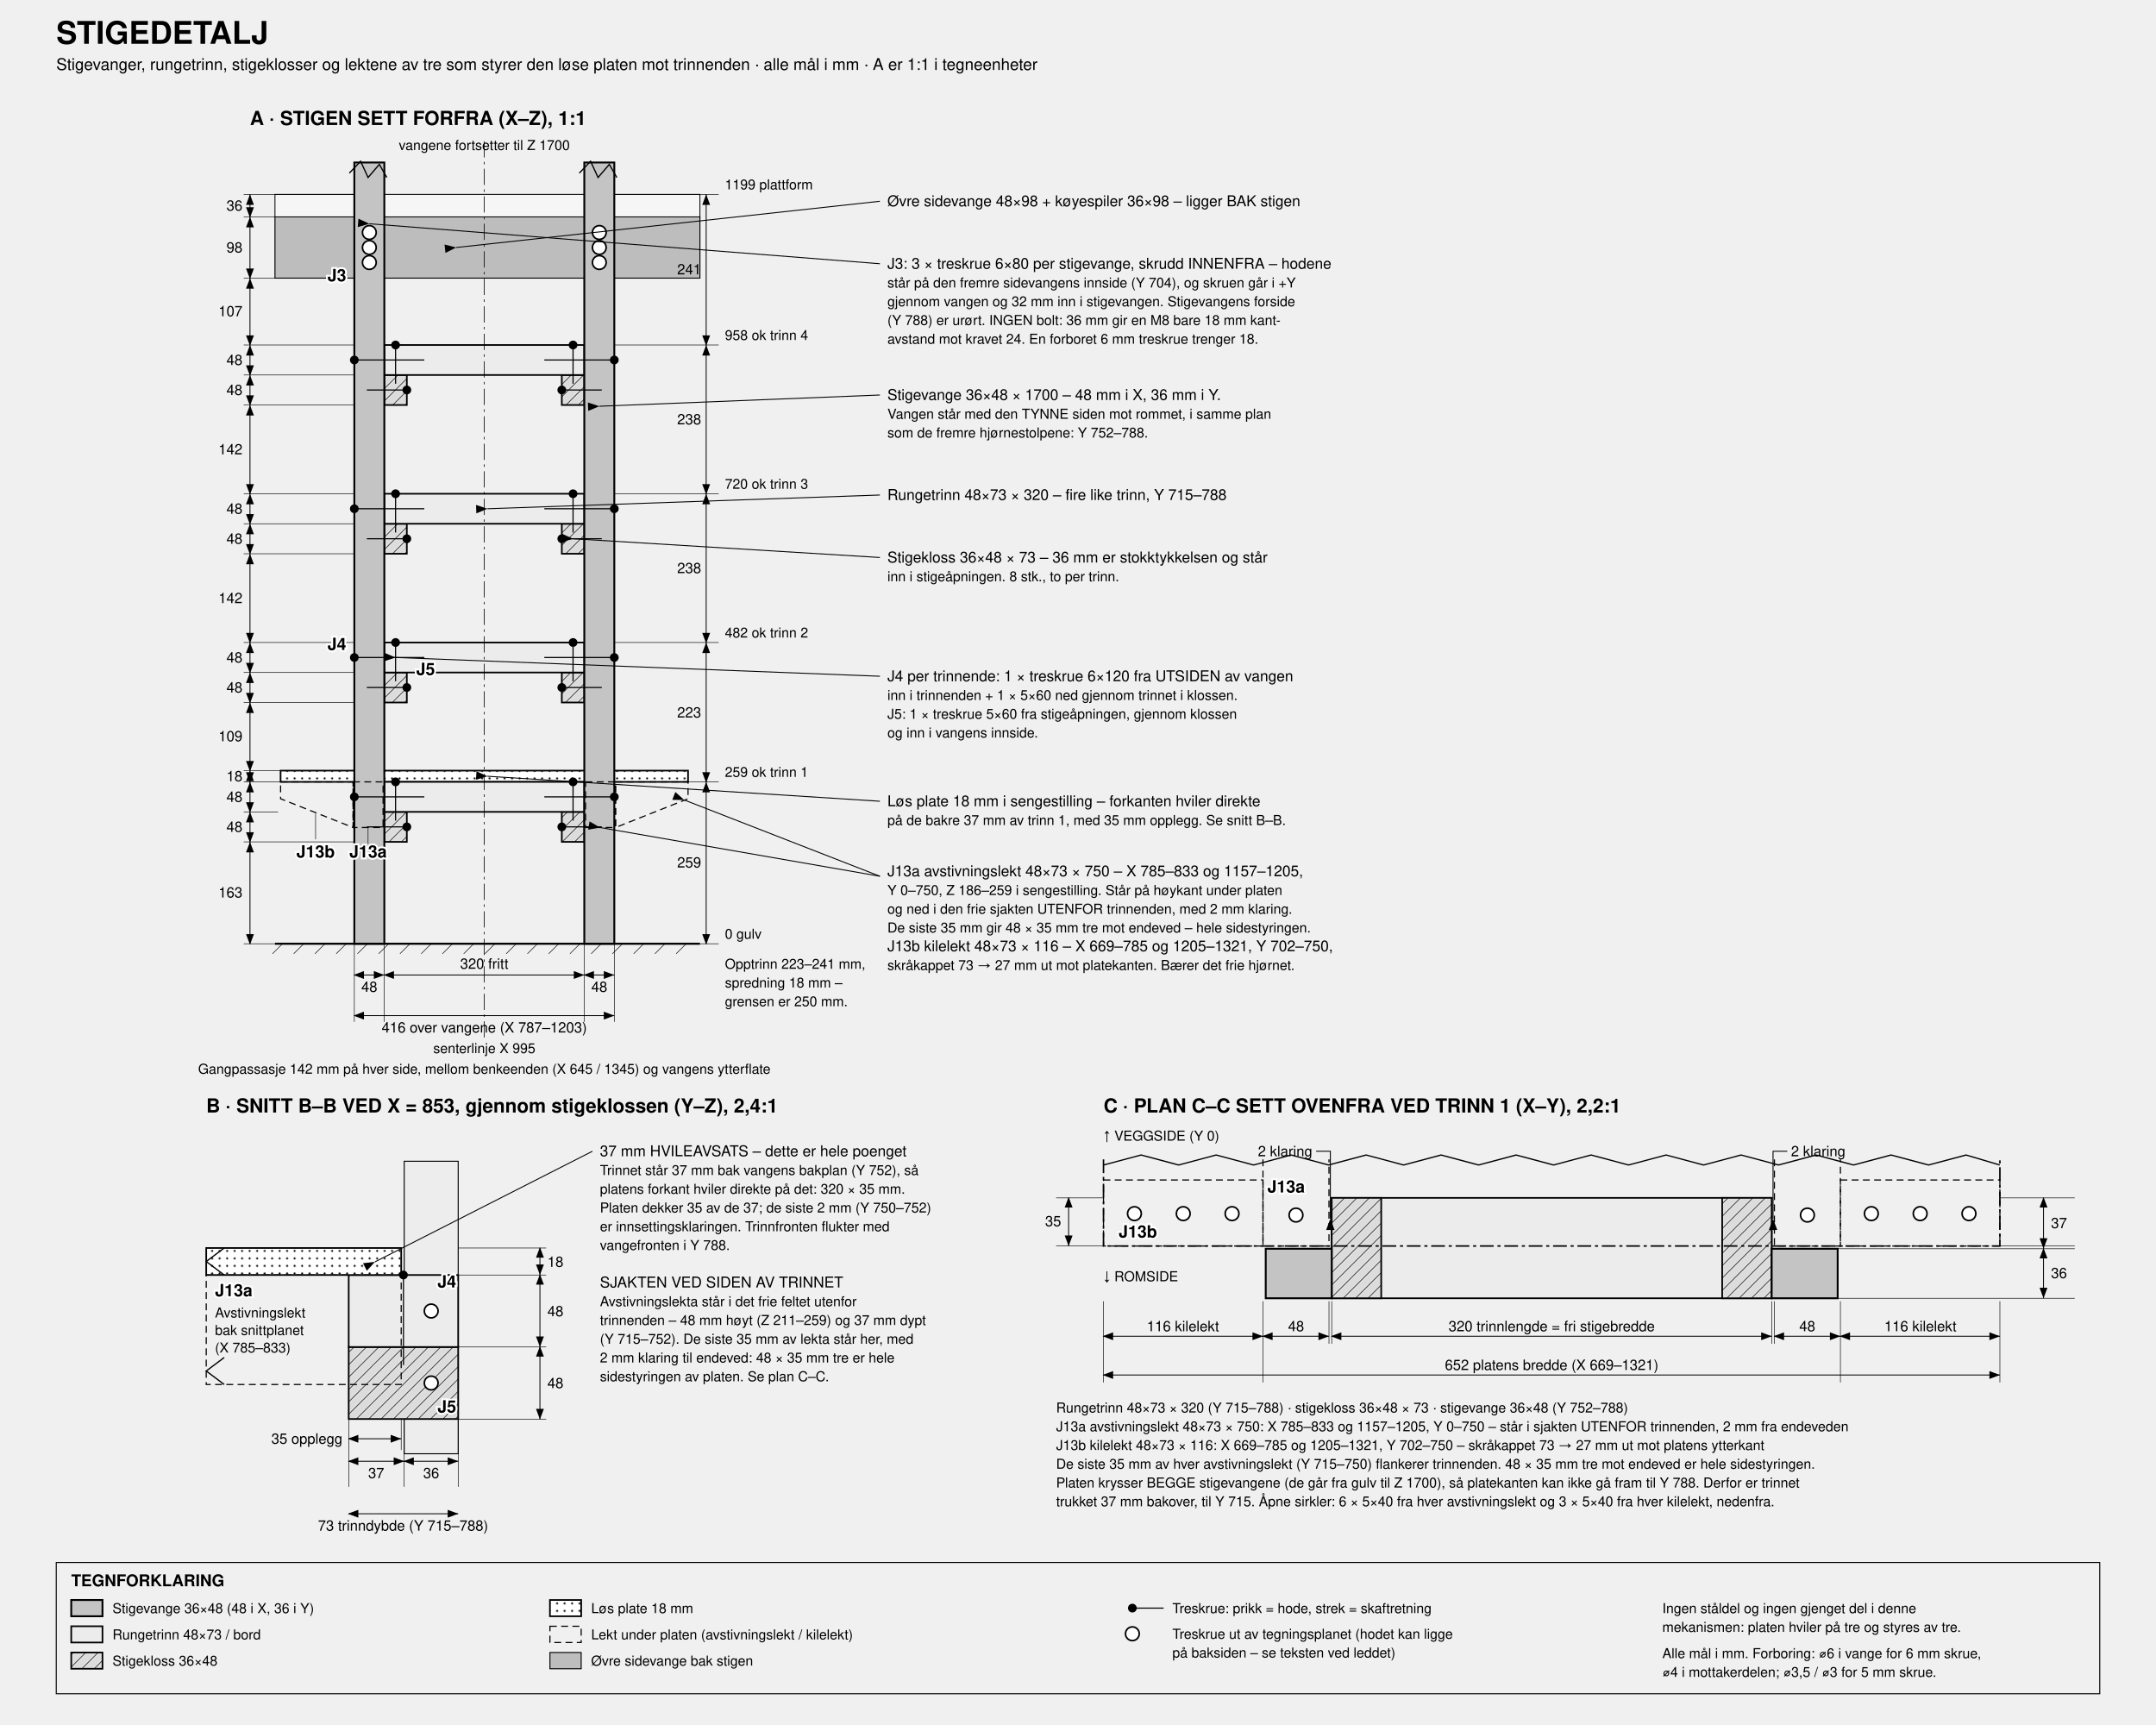
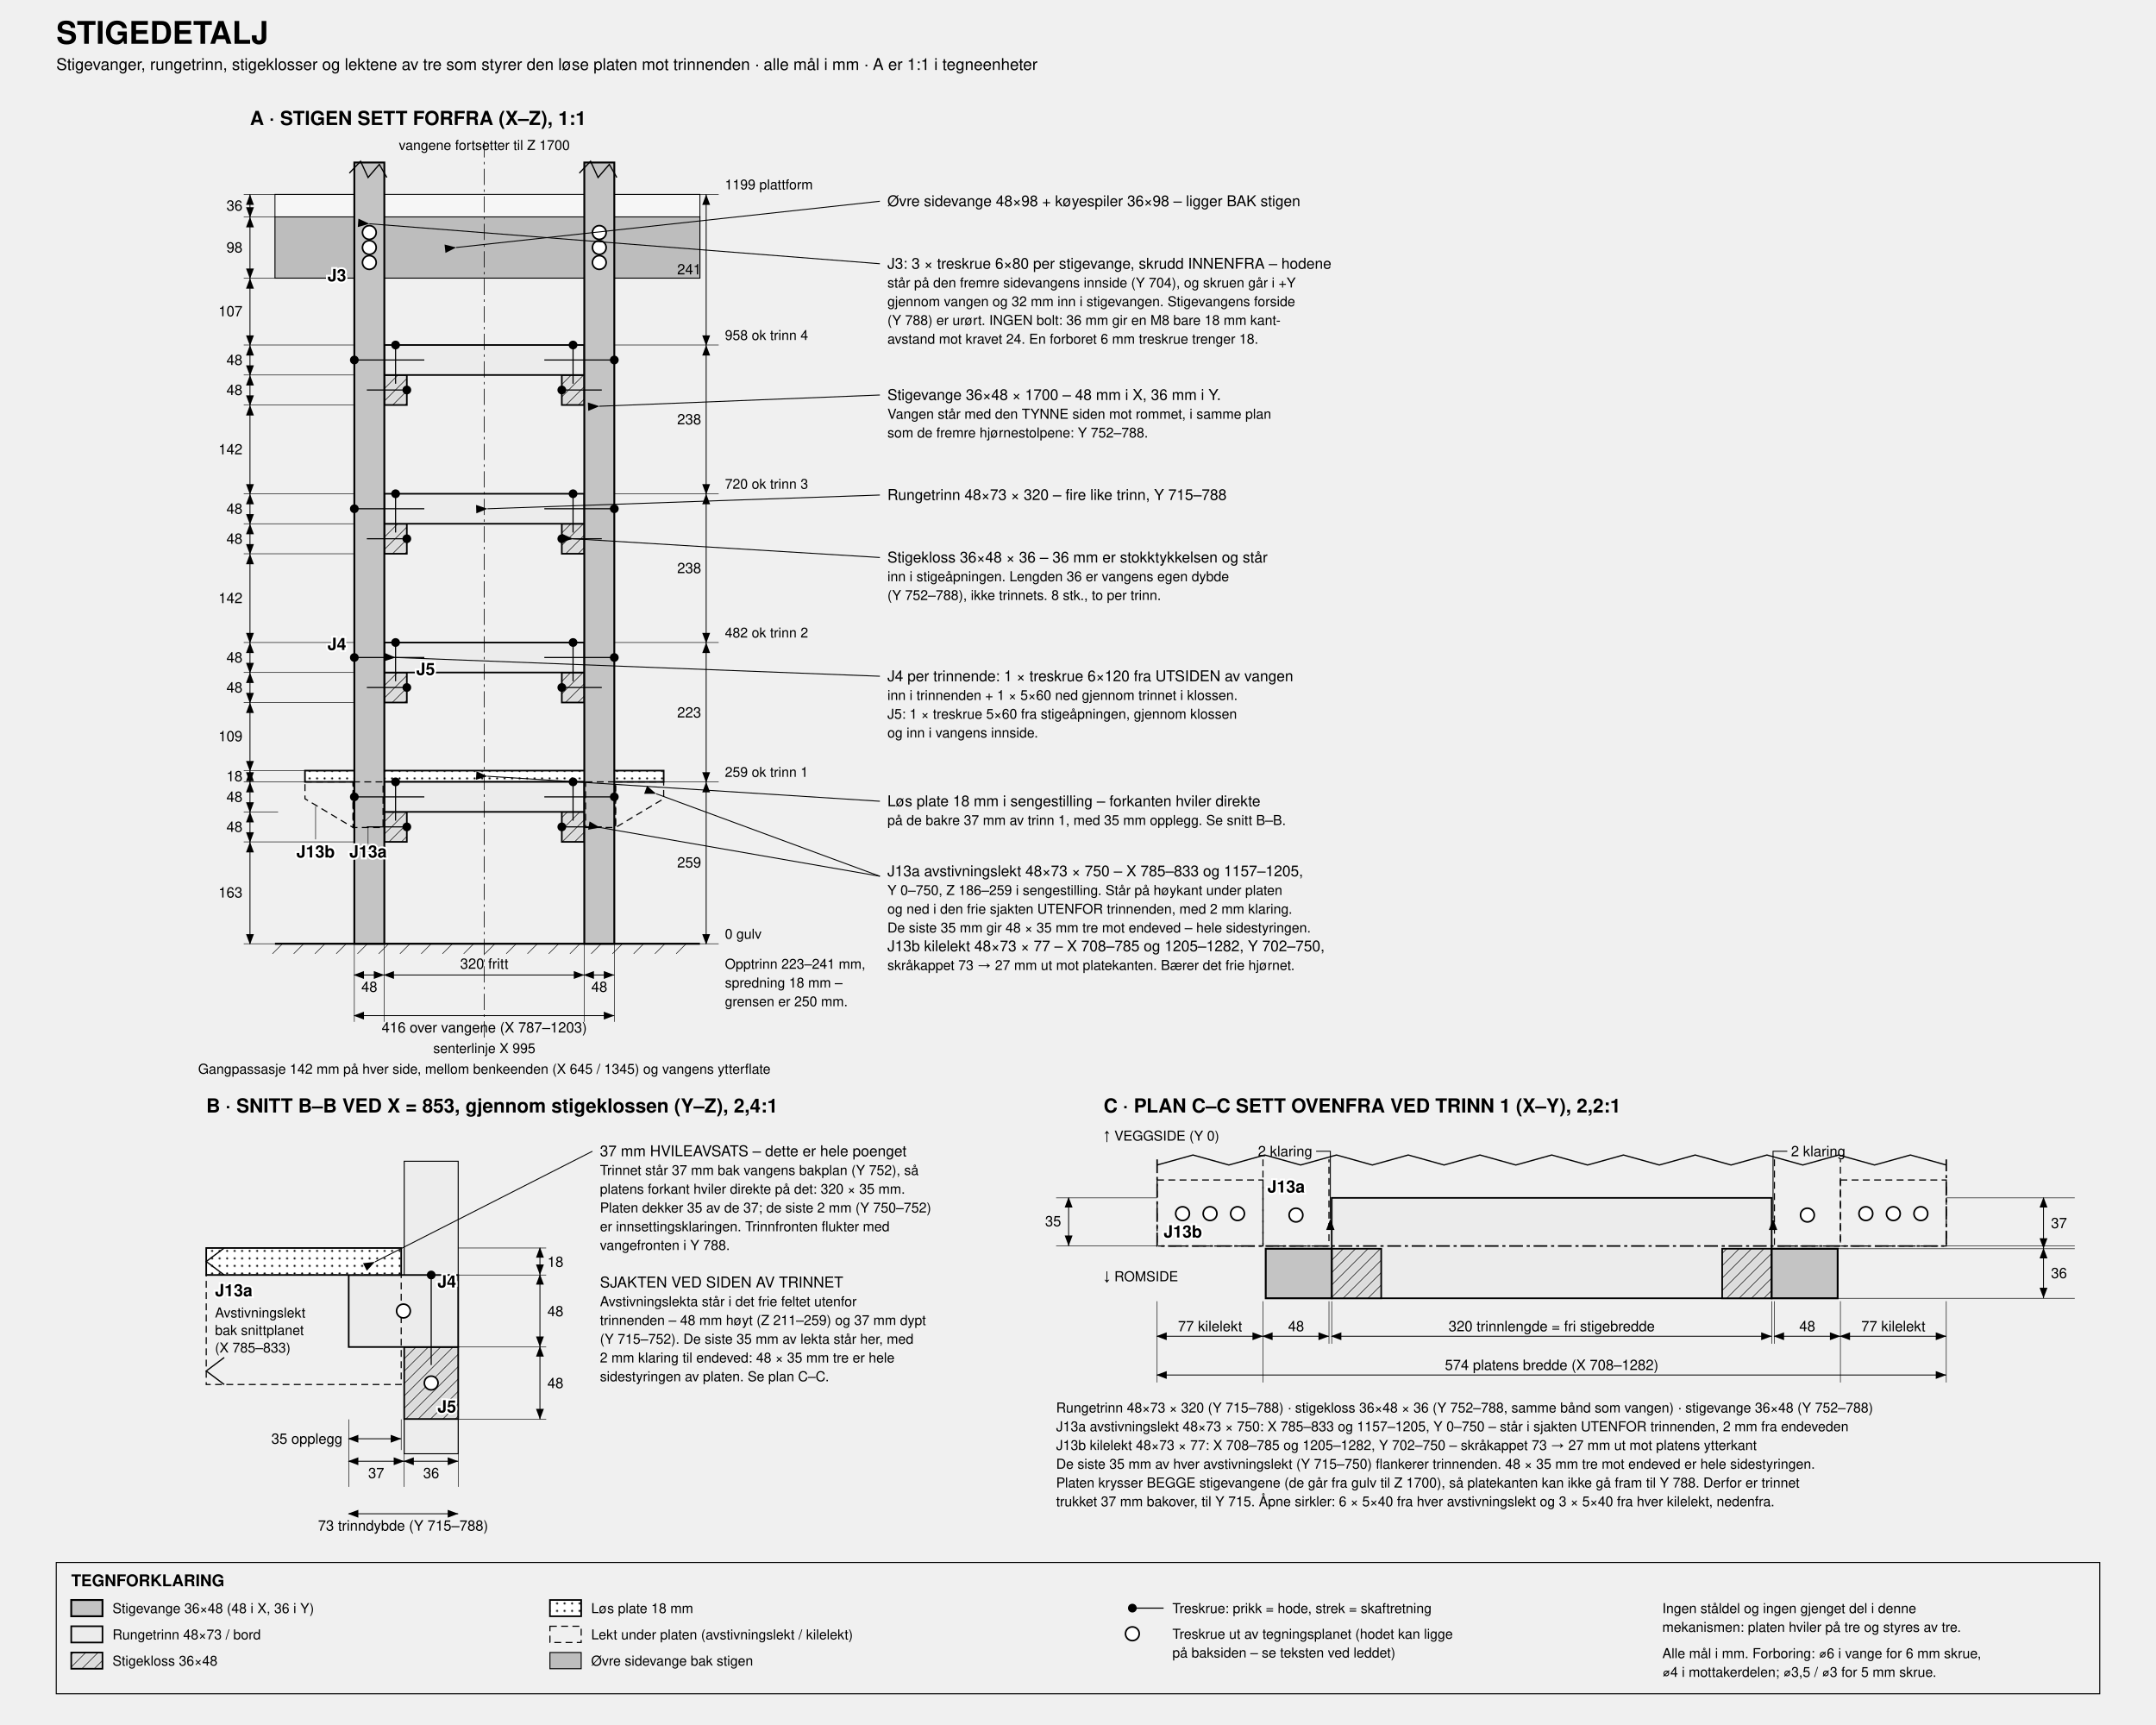
<svg xmlns="http://www.w3.org/2000/svg" viewBox="0 150 3450 2760" width="1600">
  <defs>
    <marker id="aE" markerWidth="13" markerHeight="10" refX="12" refY="4.5" orient="auto">
      <path d="M0,0 L12,4.5 L0,9 z" fill="#000" />
    </marker>
    <marker id="aS" markerWidth="13" markerHeight="10" refX="1" refY="4.5" orient="auto">
      <path d="M12,0 L0,4.5 L12,9 z" fill="#000" />
    </marker>
    <pattern id="hatch" width="14" height="14" patternUnits="userSpaceOnUse" patternTransform="rotate(45)">
      <rect width="14" height="14" fill="#dcdcdc" />
      <line x1="0" y1="0" x2="0" y2="14" stroke="#000" stroke-width="1.7" />
    </pattern>
    <pattern id="dots" width="12" height="12" patternUnits="userSpaceOnUse">
      <rect width="12" height="12" fill="#fff" />
      <circle cx="3.5" cy="3.5" r="1.6" fill="#000" />
    </pattern>
  </defs>
  <style>
    svg  { background:#fff; }
    text { font-family:Helvetica,Arial,sans-serif; fill:#000; font-size:24px; }
    .ttl { font-size:50px; font-weight:bold; }
    .sub { font-size:26px; }
    .pt  { font-size:31px; font-weight:bold; }
    .lbl { font-size:24px; }
    .sml { font-size:22px; }
    .dm  { font-size:23px; }
    .leg { font-size:26px; font-weight:bold; }
    .jl  { font-size:27px; font-weight:bold; paint-order:stroke; stroke:#fff; stroke-width:6px; }
    .pst { fill:#c4c4c4; stroke:#000; stroke-width:3; }
    .pstb{ fill:#ededed; stroke:#000; stroke-width:1.6; }
    .raig{ fill:#bdbdbd; stroke:#000; stroke-width:1.6; }
    .brd { fill:#ececec; stroke:#000; stroke-width:2.6; }
    .brdg{ fill:#f6f6f6; stroke:#000; stroke-width:1.4; }
    .blk { fill:url(#hatch); stroke:#000; stroke-width:2.6; }
    .pnl { fill:url(#dots); stroke:#000; stroke-width:2.6; }
    .pnlt{ fill:none; stroke:#000; stroke-width:2.4; stroke-dasharray:22 6 5 6; }
    .pnlg{ fill:none; stroke:#000; stroke-width:1.8; stroke-dasharray:11 7; }
    .dim { fill:none; stroke:#000; stroke-width:1.4; }
    .ext { fill:none; stroke:#000; stroke-width:0.9; }
    .ldr { fill:none; stroke:#000; stroke-width:1.5; }
    .grd { stroke:#000; stroke-width:3.2; }
    .brk { fill:none; stroke:#000; stroke-width:2; }
    .cl  { stroke:#000; stroke-width:1.1; stroke-dasharray:26 7 4 7; }
    .scr { fill:#000; stroke:none; }
    .scrg{ fill:#fff; stroke:#000; stroke-width:2.6; }
    .scrl{ fill:none; stroke:#000; stroke-width:1.8; }
    .legbox { fill:none; stroke:#000; stroke-width:1.6; }
  </style>
  <text x="90" y="220" class="ttl">STIGEDETALJ</text>
  <text x="90" y="262" class="sub">Stigevanger, rungetrinn, stigeklosser og lektene av tre som styrer den løse platen mot trinnenden · alle mål i mm · A er 1:1 i tegneenheter</text>
  <text x="400" y="350" class="pt" text-anchor="start">A · STIGEN SETT FORFRA (X–Z), 1:1</text>
  <rect x="440" y="497" width="680" height="98" class="raig" />
  <rect x="440" y="461" width="680" height="36" class="brdg" />
-   <rect x="449" y="1383" width="652" height="18" class="pnl" />
+   <rect x="488" y="1383" width="574" height="18" class="pnl" />
  <rect x="615" y="1449" width="36" height="48" class="blk" />
  <rect x="899" y="1449" width="36" height="48" class="blk" />
  <rect x="615" y="1401" width="320" height="48" class="brd" />
  <rect x="615" y="1226" width="36" height="48" class="blk" />
  <rect x="899" y="1226" width="36" height="48" class="blk" />
  <rect x="615" y="1178" width="320" height="48" class="brd" />
  <rect x="615" y="988" width="36" height="48" class="blk" />
  <rect x="899" y="988" width="36" height="48" class="blk" />
  <rect x="615" y="940" width="320" height="48" class="brd" />
  <rect x="615" y="750" width="36" height="48" class="blk" />
  <rect x="899" y="750" width="36" height="48" class="blk" />
  <rect x="615" y="702" width="320" height="48" class="brd" />
  <rect x="567" y="410" width="48" height="1250" class="pst" />
  <rect x="935" y="410" width="48" height="1250" class="pst" />
  <rect x="565" y="1401" width="48" height="73" class="pnlg" />
  <rect x="937" y="1401" width="48" height="73" class="pnlg" />
-   <polygon points="449,1401 565,1401 565,1474 449,1428" class="pnlg" />
-   <polygon points="985,1401 1101,1401 1101,1428 985,1474" class="pnlg" />
+   <polygon points="488,1401 565,1401 565,1474 488,1428" class="pnlg" />
+   <polygon points="985,1401 1062,1401 1062,1428 985,1474" class="pnlg" />
  <polyline points="559,427 577,408 589,434 607,413 619,434" class="brk" />
  <polyline points="927,427 945,408 957,434 975,413 987,434" class="brk" />
  <text x="775" y="390" class="sml" text-anchor="middle">vangene fortsetter til Z 1700</text>
  <line x1="440" y1="1660" x2="1120" y2="1660" class="grd" />
  <line x1="452" y1="1660" x2="436" y2="1676" class="ext" />
  <line x1="486" y1="1660" x2="470" y2="1676" class="ext" />
  <line x1="520" y1="1660" x2="504" y2="1676" class="ext" />
  <line x1="554" y1="1660" x2="538" y2="1676" class="ext" />
  <line x1="588" y1="1660" x2="572" y2="1676" class="ext" />
  <line x1="622" y1="1660" x2="606" y2="1676" class="ext" />
  <line x1="656" y1="1660" x2="640" y2="1676" class="ext" />
  <line x1="690" y1="1660" x2="674" y2="1676" class="ext" />
  <line x1="724" y1="1660" x2="708" y2="1676" class="ext" />
  <line x1="758" y1="1660" x2="742" y2="1676" class="ext" />
  <line x1="792" y1="1660" x2="776" y2="1676" class="ext" />
  <line x1="826" y1="1660" x2="810" y2="1676" class="ext" />
  <line x1="860" y1="1660" x2="844" y2="1676" class="ext" />
  <line x1="894" y1="1660" x2="878" y2="1676" class="ext" />
  <line x1="928" y1="1660" x2="912" y2="1676" class="ext" />
  <line x1="962" y1="1660" x2="946" y2="1676" class="ext" />
  <line x1="996" y1="1660" x2="980" y2="1676" class="ext" />
  <line x1="1030" y1="1660" x2="1014" y2="1676" class="ext" />
  <line x1="1064" y1="1660" x2="1048" y2="1676" class="ext" />
  <line x1="1098" y1="1660" x2="1082" y2="1676" class="ext" />
  <circle cx="591" cy="570" r="11" class="scrg" />
  <circle cx="591" cy="546" r="11" class="scrg" />
  <circle cx="591" cy="522" r="11" class="scrg" />
  <circle cx="959" cy="570" r="11" class="scrg" />
  <circle cx="959" cy="546" r="11" class="scrg" />
  <circle cx="959" cy="522" r="11" class="scrg" />
  <line x1="567" y1="1425" x2="679" y2="1425" class="scrl" />
  <circle cx="567" cy="1425" r="7" class="scr" />
  <line x1="633" y1="1401" x2="633" y2="1463" class="scrl" />
  <circle cx="633" cy="1401" r="7" class="scr" />
  <line x1="651" y1="1473" x2="587" y2="1473" class="scrl" />
  <circle cx="651" cy="1473" r="7" class="scr" />
  <line x1="983" y1="1425" x2="871" y2="1425" class="scrl" />
  <circle cx="983" cy="1425" r="7" class="scr" />
  <line x1="917" y1="1401" x2="917" y2="1463" class="scrl" />
  <circle cx="917" cy="1401" r="7" class="scr" />
  <line x1="899" y1="1473" x2="963" y2="1473" class="scrl" />
  <circle cx="899" cy="1473" r="7" class="scr" />
  <line x1="567" y1="1202" x2="679" y2="1202" class="scrl" />
  <circle cx="567" cy="1202" r="7" class="scr" />
  <line x1="633" y1="1178" x2="633" y2="1240" class="scrl" />
  <circle cx="633" cy="1178" r="7" class="scr" />
  <line x1="651" y1="1250" x2="587" y2="1250" class="scrl" />
  <circle cx="651" cy="1250" r="7" class="scr" />
  <line x1="983" y1="1202" x2="871" y2="1202" class="scrl" />
  <circle cx="983" cy="1202" r="7" class="scr" />
  <line x1="917" y1="1178" x2="917" y2="1240" class="scrl" />
  <circle cx="917" cy="1178" r="7" class="scr" />
  <line x1="899" y1="1250" x2="963" y2="1250" class="scrl" />
  <circle cx="899" cy="1250" r="7" class="scr" />
  <line x1="567" y1="964" x2="679" y2="964" class="scrl" />
  <circle cx="567" cy="964" r="7" class="scr" />
  <line x1="633" y1="940" x2="633" y2="1002" class="scrl" />
  <circle cx="633" cy="940" r="7" class="scr" />
  <line x1="651" y1="1012" x2="587" y2="1012" class="scrl" />
  <circle cx="651" cy="1012" r="7" class="scr" />
  <line x1="983" y1="964" x2="871" y2="964" class="scrl" />
  <circle cx="983" cy="964" r="7" class="scr" />
  <line x1="917" y1="940" x2="917" y2="1002" class="scrl" />
  <circle cx="917" cy="940" r="7" class="scr" />
  <line x1="899" y1="1012" x2="963" y2="1012" class="scrl" />
  <circle cx="899" cy="1012" r="7" class="scr" />
  <line x1="567" y1="726" x2="679" y2="726" class="scrl" />
  <circle cx="567" cy="726" r="7" class="scr" />
  <line x1="633" y1="702" x2="633" y2="764" class="scrl" />
  <circle cx="633" cy="702" r="7" class="scr" />
  <line x1="651" y1="774" x2="587" y2="774" class="scrl" />
  <circle cx="651" cy="774" r="7" class="scr" />
  <line x1="983" y1="726" x2="871" y2="726" class="scrl" />
  <circle cx="983" cy="726" r="7" class="scr" />
  <line x1="917" y1="702" x2="917" y2="764" class="scrl" />
  <circle cx="917" cy="702" r="7" class="scr" />
  <line x1="899" y1="774" x2="963" y2="774" class="scrl" />
  <circle cx="899" cy="774" r="7" class="scr" />
  <line x1="567" y1="1660" x2="567" y2="1785" class="ext" />
  <line x1="615" y1="1660" x2="615" y2="1785" class="ext" />
  <line x1="935" y1="1660" x2="935" y2="1785" class="ext" />
  <line x1="983" y1="1660" x2="983" y2="1785" class="ext" />
  <line x1="615" y1="1710" x2="935" y2="1710" class="dim" marker-start="url(#aS)" marker-end="url(#aE)" />
  <text x="775" y="1700" class="dm" text-anchor="middle">320  fritt</text>
  <line x1="567" y1="1710" x2="615" y2="1710" class="dim" marker-start="url(#aS)" marker-end="url(#aE)" />
  <text x="591" y="1737" class="dm" text-anchor="middle">48</text>
  <line x1="935" y1="1710" x2="983" y2="1710" class="dim" marker-start="url(#aS)" marker-end="url(#aE)" />
  <text x="959" y="1737" class="dm" text-anchor="middle">48</text>
  <line x1="567" y1="1775" x2="983" y2="1775" class="dim" marker-start="url(#aS)" marker-end="url(#aE)" />
  <text x="775" y="1802" class="dm" text-anchor="middle">416 over vangene  (X 787–1203)</text>
  <line x1="775" y1="1810" x2="775" y2="375" class="cl" />
  <text x="775" y="1835" class="sml" text-anchor="middle">senterlinje X 995</text>
  <text x="775" y="1868" class="sml" text-anchor="middle">Gangpassasje 142 mm på hver side, mellom benkeenden (X 645 / 1345) og vangens ytterflate</text>
  <line x1="567" y1="1660" x2="390" y2="1660" class="ext" />
  <line x1="567" y1="1497" x2="390" y2="1497" class="ext" />
  <line x1="445" y1="1449" x2="390" y2="1449" class="ext" />
  <line x1="567" y1="1401" x2="390" y2="1401" class="ext" />
-   <line x1="449" y1="1383" x2="390" y2="1383" class="ext" />
+   <line x1="488" y1="1383" x2="390" y2="1383" class="ext" />
  <line x1="567" y1="1274" x2="390" y2="1274" class="ext" />
  <line x1="567" y1="1226" x2="390" y2="1226" class="ext" />
  <line x1="567" y1="1178" x2="390" y2="1178" class="ext" />
  <line x1="567" y1="1036" x2="390" y2="1036" class="ext" />
  <line x1="567" y1="988" x2="390" y2="988" class="ext" />
  <line x1="567" y1="940" x2="390" y2="940" class="ext" />
  <line x1="567" y1="798" x2="390" y2="798" class="ext" />
  <line x1="567" y1="750" x2="390" y2="750" class="ext" />
  <line x1="567" y1="702" x2="390" y2="702" class="ext" />
  <line x1="567" y1="595" x2="390" y2="595" class="ext" />
  <line x1="567" y1="497" x2="390" y2="497" class="ext" />
  <line x1="567" y1="461" x2="390" y2="461" class="ext" />
  <line x1="400" y1="1660" x2="400" y2="1497" class="dim" marker-start="url(#aS)" marker-end="url(#aE)" />
  <text x="388" y="1586" class="dm" text-anchor="end">163</text>
  <line x1="400" y1="1497" x2="400" y2="1449" class="dim" marker-start="url(#aS)" marker-end="url(#aE)" />
  <text x="388" y="1481" class="dm" text-anchor="end">48</text>
  <line x1="400" y1="1449" x2="400" y2="1401" class="dim" marker-start="url(#aS)" marker-end="url(#aE)" />
  <text x="388" y="1433" class="dm" text-anchor="end">48</text>
  <line x1="400" y1="1401" x2="400" y2="1383" class="dim" marker-start="url(#aS)" marker-end="url(#aE)" />
  <text x="388" y="1400" class="dm" text-anchor="end">18</text>
  <line x1="400" y1="1383" x2="400" y2="1274" class="dim" marker-start="url(#aS)" marker-end="url(#aE)" />
  <text x="388" y="1336" class="dm" text-anchor="end">109</text>
  <line x1="400" y1="1274" x2="400" y2="1226" class="dim" marker-start="url(#aS)" marker-end="url(#aE)" />
  <text x="388" y="1258" class="dm" text-anchor="end">48</text>
  <line x1="400" y1="1226" x2="400" y2="1178" class="dim" marker-start="url(#aS)" marker-end="url(#aE)" />
  <text x="388" y="1210" class="dm" text-anchor="end">48</text>
  <line x1="400" y1="1178" x2="400" y2="1036" class="dim" marker-start="url(#aS)" marker-end="url(#aE)" />
  <text x="388" y="1115" class="dm" text-anchor="end">142</text>
  <line x1="400" y1="1036" x2="400" y2="988" class="dim" marker-start="url(#aS)" marker-end="url(#aE)" />
  <text x="388" y="1020" class="dm" text-anchor="end">48</text>
  <line x1="400" y1="988" x2="400" y2="940" class="dim" marker-start="url(#aS)" marker-end="url(#aE)" />
  <text x="388" y="972" class="dm" text-anchor="end">48</text>
  <line x1="400" y1="940" x2="400" y2="798" class="dim" marker-start="url(#aS)" marker-end="url(#aE)" />
  <text x="388" y="877" class="dm" text-anchor="end">142</text>
  <line x1="400" y1="798" x2="400" y2="750" class="dim" marker-start="url(#aS)" marker-end="url(#aE)" />
  <text x="388" y="782" class="dm" text-anchor="end">48</text>
  <line x1="400" y1="750" x2="400" y2="702" class="dim" marker-start="url(#aS)" marker-end="url(#aE)" />
  <text x="388" y="734" class="dm" text-anchor="end">48</text>
  <line x1="400" y1="702" x2="400" y2="595" class="dim" marker-start="url(#aS)" marker-end="url(#aE)" />
  <text x="388" y="656" class="dm" text-anchor="end">107</text>
  <line x1="400" y1="595" x2="400" y2="497" class="dim" marker-start="url(#aS)" marker-end="url(#aE)" />
  <text x="388" y="554" class="dm" text-anchor="end">98</text>
  <line x1="400" y1="497" x2="400" y2="461" class="dim" marker-start="url(#aS)" marker-end="url(#aE)" />
  <text x="388" y="487" class="dm" text-anchor="end">36</text>
-   <line x1="1101" y1="1401" x2="1150" y2="1401" class="ext" />
+   <line x1="1062" y1="1401" x2="1150" y2="1401" class="ext" />
  <line x1="983" y1="1178" x2="1150" y2="1178" class="ext" />
  <line x1="983" y1="940" x2="1150" y2="940" class="ext" />
  <line x1="983" y1="702" x2="1150" y2="702" class="ext" />
  <line x1="983" y1="461" x2="1150" y2="461" class="ext" />
  <line x1="983" y1="1660" x2="1150" y2="1660" class="ext" />
  <line x1="1130" y1="1660" x2="1130" y2="1401" class="dim" marker-start="url(#aS)" marker-end="url(#aE)" />
  <text x="1122" y="1538" class="dm" text-anchor="end">259</text>
  <line x1="1130" y1="1401" x2="1130" y2="1178" class="dim" marker-start="url(#aS)" marker-end="url(#aE)" />
  <text x="1122" y="1298" class="dm" text-anchor="end">223</text>
  <line x1="1130" y1="1178" x2="1130" y2="940" class="dim" marker-start="url(#aS)" marker-end="url(#aE)" />
  <text x="1122" y="1067" class="dm" text-anchor="end">238</text>
  <line x1="1130" y1="940" x2="1130" y2="702" class="dim" marker-start="url(#aS)" marker-end="url(#aE)" />
  <text x="1122" y="829" class="dm" text-anchor="end">238</text>
  <line x1="1130" y1="702" x2="1130" y2="461" class="dim" marker-start="url(#aS)" marker-end="url(#aE)" />
  <text x="1122" y="589" class="dm" text-anchor="end">241</text>
  <text x="1160" y="1652" class="sml" text-anchor="start">0  gulv</text>
  <text x="1160" y="1393" class="sml" text-anchor="start">259  ok trinn 1</text>
  <text x="1160" y="1170" class="sml" text-anchor="start">482  ok trinn 2</text>
  <text x="1160" y="932" class="sml" text-anchor="start">720  ok trinn 3</text>
  <text x="1160" y="694" class="sml" text-anchor="start">958  ok trinn 4</text>
  <text x="1160" y="453" class="sml" text-anchor="start">1199  plattform</text>
  <text x="1160" y="1700" class="sml" text-anchor="start">Opptrinn 223–241 mm,</text>
  <text x="1160" y="1730" class="sml" text-anchor="start">spredning 18 mm –</text>
  <text x="1160" y="1760" class="sml" text-anchor="start">grensen er 250 mm.</text>
  <polyline points="730,546 1408,472" class="ldr" marker-start="url(#aE)" />
  <text x="1420" y="480" class="lbl" text-anchor="start">Øvre sidevange 48×98 + køyespiler 36×98 – ligger BAK stigen</text>
  <polyline points="591,508 1408,572" class="ldr" marker-start="url(#aE)" />
  <text x="1420" y="580" class="lbl" text-anchor="start">J3: 3 × treskrue 6×80 per stigevange, skrudd INNENFRA – hodene</text>
  <text x="1420" y="610" class="sml" text-anchor="start">står på den fremre sidevangens innside (Y 704), og skruen går i +Y</text>
  <text x="1420" y="640" class="sml" text-anchor="start">gjennom vangen og 32 mm inn i stigevangen. Stigevangens forside</text>
  <text x="1420" y="670" class="sml" text-anchor="start">(Y 788) er urørt. INGEN bolt: 36 mm gir en M8 bare 18 mm kant-</text>
  <text x="1420" y="700" class="sml" text-anchor="start">avstand mot kravet 24. En forboret 6 mm treskrue trenger 18.</text>
  <polyline points="959,800 1408,782" class="ldr" marker-start="url(#aE)" />
  <text x="1420" y="790" class="lbl" text-anchor="start">Stigevange 36×48 × 1700 – 48 mm i X, 36 mm i Y.</text>
  <text x="1420" y="820" class="sml" text-anchor="start">Vangen står med den TYNNE siden mot rommet, i samme plan</text>
  <text x="1420" y="850" class="sml" text-anchor="start">som de fremre hjørnestolpene: Y 752–788.</text>
  <polyline points="780,964 1408,942" class="ldr" marker-start="url(#aE)" />
  <text x="1420" y="950" class="lbl" text-anchor="start">Rungetrinn 48×73 × 320 – fire like trinn, Y 715–788</text>
  <polyline points="917,1012 1408,1042" class="ldr" marker-start="url(#aE)" />
-   <text x="1420" y="1050" class="lbl" text-anchor="start">Stigekloss 36×48 × 73 – 36 mm er stokktykkelsen og står</text>
-   <text x="1420" y="1080" class="sml" text-anchor="start">inn i stigeåpningen. 8 stk., to per trinn.</text>
+   <text x="1420" y="1050" class="lbl" text-anchor="start">Stigekloss 36×48 × 36 – 36 mm er stokktykkelsen og står</text>
+   <text x="1420" y="1080" class="sml" text-anchor="start">inn i stigeåpningen. Lengden 36 er vangens egen dybde</text>
+   <text x="1420" y="1110" class="sml" text-anchor="start">(Y 752–788), ikke trinnets. 8 stk., to per trinn.</text>
  <polyline points="633,1202 1408,1232" class="ldr" marker-start="url(#aE)" />
  <text x="1420" y="1240" class="lbl" text-anchor="start">J4 per trinnende: 1 × treskrue 6×120 fra UTSIDEN av vangen</text>
  <text x="1420" y="1270" class="sml" text-anchor="start">inn i trinnenden + 1 × 5×60 ned gjennom trinnet i klossen.</text>
  <text x="1420" y="1300" class="sml" text-anchor="start">J5: 1 × treskrue 5×60 fra stigeåpningen, gjennom klossen</text>
  <text x="1420" y="1330" class="sml" text-anchor="start">og inn i vangens innside.</text>
  <polyline points="780,1392 1408,1432" class="ldr" marker-start="url(#aE)" />
  <text x="1420" y="1440" class="lbl" text-anchor="start">Løs plate 18 mm i sengestilling – forkanten hviler direkte</text>
  <text x="1420" y="1470" class="sml" text-anchor="start">på de bakre 37 mm av trinn 1, med 35 mm opplegg. Se snitt B–B.</text>
  <line x1="589" y1="1474" x2="589" y2="1500" class="ext" />
  <text x="589" y="1522" class="jl" text-anchor="middle">J13a</text>
-   <line x1="505" y1="1452" x2="505" y2="1493" class="ext" />
+   <line x1="505" y1="1440" x2="505" y2="1493" class="ext" />
  <text x="505" y="1522" class="jl" text-anchor="middle">J13b</text>
  <polyline points="960,1474 1408,1552" class="ldr" marker-start="url(#aE)" />
-   <polyline points="1095,1430 1408,1552" class="ldr" marker-start="url(#aE)" />
+   <polyline points="1050,1420 1408,1552" class="ldr" marker-start="url(#aE)" />
  <text x="1420" y="1552" class="lbl" text-anchor="start">J13a avstivningslekt 48×73 × 750 – X 785–833 og 1157–1205,</text>
  <text x="1420" y="1582" class="sml" text-anchor="start">Y 0–750, Z 186–259 i sengestilling. Står på høykant under platen</text>
  <text x="1420" y="1612" class="sml" text-anchor="start">og ned i den frie sjakten UTENFOR trinnenden, med 2 mm klaring.</text>
  <text x="1420" y="1642" class="sml" text-anchor="start">De siste 35 mm gir 48 × 35 mm tre mot endeved – hele sidestyringen.</text>
-   <text x="1420" y="1672" class="lbl" text-anchor="start">J13b kilelekt 48×73 × 116 – X 669–785 og 1205–1321, Y 702–750,</text>
+   <text x="1420" y="1672" class="lbl" text-anchor="start">J13b kilelekt 48×73 × 77 – X 708–785 og 1205–1282, Y 702–750,</text>
  <text x="1420" y="1702" class="sml" text-anchor="start">skråkappet 73 → 27 mm ut mot platekanten. Bærer det frie hjørnet.</text>
  <text x="330" y="1930" class="pt" text-anchor="start">B · SNITT B–B VED X = 853, gjennom stigeklossen (Y–Z), 2,4:1</text>
  <rect x="646.8" y="2008" width="86.4" height="468" class="pstb" />
-   <rect x="558" y="2305.2" width="175.2" height="115.2" class="blk" />
+   <rect x="646.8" y="2305.2" width="86.4" height="115.2" class="blk" />
  <rect x="558" y="2190" width="175.2" height="115.2" class="brd" />
  <rect x="330" y="2146.8" width="312" height="43.2" class="pnl" />
  <polyline points="358.8,2190 330,2168.4 358.8,2146.8" class="brk" />
  <rect x="330" y="2190" width="312" height="175.2" class="pnlg" />
  <polyline points="358.8,2365.2 330,2343.6 358.8,2322" class="brk" />
-   <line x1="645.6" y1="2190" x2="645.6" y2="2334" class="scrl" />
-   <circle cx="645.6" cy="2190" r="7" class="scr" />
-   <circle cx="690" cy="2247.6" r="11" class="scrg" />
+   <line x1="690" y1="2190" x2="690" y2="2334" class="scrl" />
+   <circle cx="690" cy="2190" r="7" class="scr" />
+   <circle cx="645.6" cy="2247.6" r="11" class="scrg" />
  <circle cx="690" cy="2362.8" r="11" class="scrg" />
  <text x="700" y="2210" class="jl" text-anchor="start">J4</text>
  <text x="700" y="2410" class="jl" text-anchor="start">J5</text>
  <text x="344" y="2224" class="jl" text-anchor="start">J13a</text>
  <text x="344" y="2258" class="sml" text-anchor="start">Avstivningslekt</text>
  <text x="344" y="2286" class="sml" text-anchor="start">bak snittplanet</text>
  <text x="344" y="2314" class="sml" text-anchor="start">(X 785–833)</text>
  <line x1="558" y1="2421" x2="558" y2="2529" class="ext" />
  <line x1="642" y1="2421" x2="642" y2="2470" class="ext" />
  <line x1="646.8" y1="2421" x2="646.8" y2="2529" class="ext" />
  <line x1="733.2" y1="2421" x2="733.2" y2="2529" class="ext" />
  <line x1="558" y1="2452" x2="642" y2="2452" class="dim" marker-start="url(#aS)" marker-end="url(#aE)" />
  <text x="548" y="2460" class="dm" text-anchor="end">35  opplegg</text>
  <line x1="558" y1="2488" x2="646.8" y2="2488" class="dim" marker-start="url(#aS)" marker-end="url(#aE)" />
  <text x="602" y="2515" class="dm" text-anchor="middle">37</text>
  <line x1="646.8" y1="2488" x2="733.2" y2="2488" class="dim" marker-start="url(#aS)" marker-end="url(#aE)" />
  <text x="690" y="2515" class="dm" text-anchor="middle">36</text>
  <line x1="558" y1="2572" x2="733.2" y2="2572" class="dim" marker-start="url(#aS)" marker-end="url(#aE)" />
  <text x="645" y="2599" class="dm" text-anchor="middle">73  trinndybde (Y 715–788)</text>
  <line x1="733.2" y1="2421" x2="874" y2="2421" class="ext" />
  <line x1="733.2" y1="2305.2" x2="874" y2="2305.2" class="ext" />
  <line x1="733.2" y1="2190" x2="874" y2="2190" class="ext" />
  <line x1="733.2" y1="2146.8" x2="874" y2="2146.8" class="ext" />
  <line x1="864" y1="2146.8" x2="864" y2="2190" class="dim" marker-start="url(#aS)" marker-end="url(#aE)" />
  <text x="876" y="2177" class="dm" text-anchor="start">18</text>
  <line x1="864" y1="2190" x2="864" y2="2305.2" class="dim" marker-start="url(#aS)" marker-end="url(#aE)" />
  <text x="876" y="2256" class="dm" text-anchor="start">48</text>
  <line x1="864" y1="2305.2" x2="864" y2="2421" class="dim" marker-start="url(#aS)" marker-end="url(#aE)" />
  <text x="876" y="2371" class="dm" text-anchor="start">48</text>
  <polyline points="600,2169 948,1992" class="ldr" marker-start="url(#aE)" />
  <text x="960" y="2000" class="lbl" text-anchor="start">37 mm HVILEAVSATS – dette er hele poenget</text>
  <text x="960" y="2030" class="sml" text-anchor="start">Trinnet står 37 mm bak vangens bakplan (Y 752), så</text>
  <text x="960" y="2060" class="sml" text-anchor="start">platens forkant hviler direkte på det: 320 × 35 mm.</text>
  <text x="960" y="2090" class="sml" text-anchor="start">Platen dekker 35 av de 37; de siste 2 mm (Y 750–752)</text>
  <text x="960" y="2120" class="sml" text-anchor="start">er innsettingsklaringen. Trinnfronten flukter med</text>
  <text x="960" y="2150" class="sml" text-anchor="start">vangefronten i Y 788.</text>
  <text x="960" y="2210" class="lbl" text-anchor="start">SJAKTEN VED SIDEN AV TRINNET</text>
  <text x="960" y="2240" class="sml" text-anchor="start">Avstivningslekta står i det frie feltet utenfor</text>
  <text x="960" y="2270" class="sml" text-anchor="start">trinnenden – 48 mm høyt (Z 211–259) og 37 mm dypt</text>
  <text x="960" y="2300" class="sml" text-anchor="start">(Y 715–752). De siste 35 mm av lekta står her, med</text>
  <text x="960" y="2330" class="sml" text-anchor="start">2 mm klaring til endeved: 48 × 35 mm tre er hele</text>
  <text x="960" y="2360" class="sml" text-anchor="start">sidestyringen av platen. Se plan C–C.</text>
  <text x="1766" y="1930" class="pt" text-anchor="start">C · PLAN C–C SETT OVENFRA VED TRINN 1 (X–Y), 2,2:1</text>
  <text x="1766" y="1975" class="sml" text-anchor="start">↑ VEGGSIDE (Y 0)</text>
-   <rect x="1765.8" y="2038" width="255.2" height="105.6" class="pnlg" />
-   <rect x="2945" y="2038" width="255.2" height="105.6" class="pnlg" />
+   <rect x="1851.6" y="2038" width="169.4" height="105.6" class="pnlg" />
+   <rect x="2945" y="2038" width="169.4" height="105.6" class="pnlg" />
  <path d="M2021,2005 V2143.6 H2126.6 V2005" class="pnlg" />
  <path d="M2839.4,2005 V2143.6 H2945 V2005" class="pnlg" />
  <rect x="2131" y="2066.6" width="704" height="160.6" class="brd" />
-   <rect x="2131" y="2066.6" width="79.2" height="160.6" class="blk" />
-   <rect x="2755.8" y="2066.6" width="79.2" height="160.6" class="blk" />
+   <rect x="2131" y="2148" width="79.2" height="79.2" class="blk" />
+   <rect x="2755.8" y="2148" width="79.2" height="79.2" class="blk" />
  <rect x="2025.4" y="2148" width="105.6" height="79.2" class="pst" />
  <rect x="2835" y="2148" width="105.6" height="79.2" class="pst" />
-   <path d="M1765.8,2005 V2143.6 H3200.2 V2005" class="pnlt" />
+   <path d="M1851.6,2005 V2143.6 H3114.4 V2005" class="pnlt" />
  <circle cx="2073.8" cy="2094.1" r="11" class="scrg" />
  <circle cx="2892.2" cy="2094.1" r="11" class="scrg" />
-   <circle cx="1815.3" cy="2091.8" r="11" class="scrg" />
-   <circle cx="1893.4" cy="2091.8" r="11" class="scrg" />
-   <circle cx="1971.5" cy="2091.8" r="11" class="scrg" />
-   <circle cx="2994.5" cy="2091.8" r="11" class="scrg" />
-   <circle cx="3072.6" cy="2091.8" r="11" class="scrg" />
-   <circle cx="3150.7" cy="2091.8" r="11" class="scrg" />
-   <polyline points="1766,2014 1826,1998 1886,2014 1946,1998 2006,2014 2066,1998 2126,2014 2186,1998 2246,2014 2306,1998 2366,2014 2426,1998 2486,2014 2546,1998 2606,2014 2666,1998 2726,2014 2786,1998 2846,2014 2906,1998 2966,2014 3026,1998 3086,2014 3146,1998 3200,2014" class="brk" />
+   <circle cx="1892.3" cy="2091.8" r="11" class="scrg" />
+   <circle cx="1936.3" cy="2091.8" r="11" class="scrg" />
+   <circle cx="1980.3" cy="2091.8" r="11" class="scrg" />
+   <circle cx="2985.7" cy="2091.8" r="11" class="scrg" />
+   <circle cx="3029.7" cy="2091.8" r="11" class="scrg" />
+   <circle cx="3073.7" cy="2091.8" r="11" class="scrg" />
+   <polyline points="1851.6,2014 1909.0,1998 1966.4,2014 2023.8,1998 2081.2,2014 2138.6,1998 2196.0,2014 2253.4,1998 2310.8,2014 2368.2,1998 2425.6,2014 2483.0,1998 2540.4,2014 2597.8,1998 2655.2,2014 2712.6,1998 2770.0,2014 2827.4,1998 2884.8,2014 2942.2,1998 2999.6,2014 3057.0,1998 3114.4,2014" class="brk" />
  <text x="2028" y="2058" class="jl" text-anchor="start">J13a</text>
-   <text x="1790" y="2130" class="jl" text-anchor="start">J13b</text>
+   <text x="1862" y="2130" class="jl" text-anchor="start">J13b</text>
  <text x="1766" y="2200" class="sml" text-anchor="start">↓ ROMSIDE</text>
  <polyline points="2128.8,2100 2128.8,1992 2106,1992" class="ldr" marker-start="url(#aE)" />
  <text x="2100" y="2000" class="dm" text-anchor="end">2  klaring</text>
  <polyline points="2837.2,2100 2837.2,1992 2860,1992" class="ldr" marker-start="url(#aE)" />
  <text x="2866" y="2000" class="dm" text-anchor="start">2  klaring</text>
-   <line x1="1765.8" y1="2232" x2="1765.8" y2="2362" class="ext" />
+   <line x1="1851.6" y1="2232" x2="1851.6" y2="2362" class="ext" />
  <line x1="2021" y1="2232" x2="2021" y2="2362" class="ext" />
  <line x1="2126.6" y1="2232" x2="2126.6" y2="2300" class="ext" />
  <line x1="2131" y1="2232" x2="2131" y2="2300" class="ext" />
  <line x1="2835" y1="2232" x2="2835" y2="2300" class="ext" />
  <line x1="2839.4" y1="2232" x2="2839.4" y2="2300" class="ext" />
  <line x1="2945" y1="2232" x2="2945" y2="2362" class="ext" />
-   <line x1="3200.2" y1="2232" x2="3200.2" y2="2362" class="ext" />
-   <line x1="1765.8" y1="2288" x2="2021" y2="2288" class="dim" marker-start="url(#aS)" marker-end="url(#aE)" />
-   <text x="1893" y="2280" class="dm" text-anchor="middle">116  kilelekt</text>
+   <line x1="3114.4" y1="2232" x2="3114.4" y2="2362" class="ext" />
+   <line x1="1851.6" y1="2288" x2="2021" y2="2288" class="dim" marker-start="url(#aS)" marker-end="url(#aE)" />
+   <text x="1936.3" y="2280" class="dm" text-anchor="middle">77  kilelekt</text>
  <line x1="2021" y1="2288" x2="2126.6" y2="2288" class="dim" marker-start="url(#aS)" marker-end="url(#aE)" />
  <text x="2074" y="2280" class="dm" text-anchor="middle">48</text>
  <line x1="2131" y1="2288" x2="2835" y2="2288" class="dim" marker-start="url(#aS)" marker-end="url(#aE)" />
  <text x="2483" y="2280" class="dm" text-anchor="middle">320  trinnlengde = fri stigebredde</text>
  <line x1="2839.4" y1="2288" x2="2945" y2="2288" class="dim" marker-start="url(#aS)" marker-end="url(#aE)" />
  <text x="2892" y="2280" class="dm" text-anchor="middle">48</text>
-   <line x1="2945" y1="2288" x2="3200.2" y2="2288" class="dim" marker-start="url(#aS)" marker-end="url(#aE)" />
-   <text x="3073" y="2280" class="dm" text-anchor="middle">116  kilelekt</text>
-   <line x1="1765.8" y1="2350" x2="3200.2" y2="2350" class="dim" marker-start="url(#aS)" marker-end="url(#aE)" />
-   <text x="2483" y="2342" class="dm" text-anchor="middle">652  platens bredde (X 669–1321)</text>
-   <line x1="1765.8" y1="2066.6" x2="1690" y2="2066.6" class="ext" />
-   <line x1="1765.8" y1="2143.6" x2="1690" y2="2143.6" class="ext" />
+   <line x1="2945" y1="2288" x2="3114.4" y2="2288" class="dim" marker-start="url(#aS)" marker-end="url(#aE)" />
+   <text x="3029.7" y="2280" class="dm" text-anchor="middle">77  kilelekt</text>
+   <line x1="1851.6" y1="2350" x2="3114.4" y2="2350" class="dim" marker-start="url(#aS)" marker-end="url(#aE)" />
+   <text x="2483" y="2342" class="dm" text-anchor="middle">574  platens bredde (X 708–1282)</text>
+   <line x1="1851.6" y1="2066.6" x2="1690" y2="2066.6" class="ext" />
+   <line x1="1851.6" y1="2143.6" x2="1690" y2="2143.6" class="ext" />
  <line x1="1710" y1="2066.6" x2="1710" y2="2143.6" class="dim" marker-start="url(#aS)" marker-end="url(#aE)" />
  <text x="1698" y="2112" class="dm" text-anchor="end">35</text>
-   <line x1="3200.2" y1="2066.6" x2="3320" y2="2066.6" class="ext" />
-   <line x1="3200.2" y1="2143.6" x2="3320" y2="2143.6" class="ext" />
+   <line x1="3114.4" y1="2066.6" x2="3320" y2="2066.6" class="ext" />
+   <line x1="3114.4" y1="2143.6" x2="3320" y2="2143.6" class="ext" />
  <line x1="2940.6" y1="2148" x2="3320" y2="2148" class="ext" />
  <line x1="2940.6" y1="2227.2" x2="3320" y2="2227.2" class="ext" />
  <line x1="3270" y1="2066.6" x2="3270" y2="2148" class="dim" marker-start="url(#aS)" marker-end="url(#aE)" />
  <text x="3282" y="2115" class="dm" text-anchor="start">37</text>
  <line x1="3270" y1="2148" x2="3270" y2="2227.2" class="dim" marker-start="url(#aS)" marker-end="url(#aE)" />
  <text x="3282" y="2195" class="dm" text-anchor="start">36</text>
-   <text x="1690" y="2410" class="sml" text-anchor="start">Rungetrinn 48×73 × 320 (Y 715–788) · stigekloss 36×48 × 73 · stigevange 36×48 (Y 752–788)</text>
+   <text x="1690" y="2410" class="sml" text-anchor="start">Rungetrinn 48×73 × 320 (Y 715–788) · stigekloss 36×48 × 36 (Y 752–788, samme bånd som vangen) · stigevange 36×48 (Y 752–788)</text>
  <text x="1690" y="2440" class="sml" text-anchor="start">J13a avstivningslekt 48×73 × 750: X 785–833 og 1157–1205, Y 0–750 – står i sjakten UTENFOR trinnenden, 2 mm fra endeveden</text>
-   <text x="1690" y="2470" class="sml" text-anchor="start">J13b kilelekt 48×73 × 116: X 669–785 og 1205–1321, Y 702–750 – skråkappet 73 → 27 mm ut mot platens ytterkant</text>
+   <text x="1690" y="2470" class="sml" text-anchor="start">J13b kilelekt 48×73 × 77: X 708–785 og 1205–1282, Y 702–750 – skråkappet 73 → 27 mm ut mot platens ytterkant</text>
  <text x="1690" y="2500" class="sml" text-anchor="start">De siste 35 mm av hver avstivningslekt (Y 715–750) flankerer trinnenden. 48 × 35 mm tre mot endeved er hele sidestyringen.</text>
  <text x="1690" y="2530" class="sml" text-anchor="start">Platen krysser BEGGE stigevangene (de går fra gulv til Z 1700), så platekanten kan ikke gå fram til Y 788. Derfor er trinnet</text>
  <text x="1690" y="2560" class="sml" text-anchor="start">trukket 37 mm bakover, til Y 715. Åpne sirkler: 6 × 5×40 fra hver avstivningslekt og 3 × 5×40 fra hver kilelekt, nedenfra.</text>
  <rect x="90" y="2650" width="3270" height="210" class="legbox" />
  <text x="114" y="2688" class="leg" text-anchor="start">TEGNFORKLARING</text>
  <rect x="114" y="2710" width="50" height="26" class="pst" />
  <text x="180" y="2731" class="sml" text-anchor="start">Stigevange 36×48 (48 i X, 36 i Y)</text>
  <rect x="114" y="2752" width="50" height="26" class="brd" />
  <text x="180" y="2773" class="sml" text-anchor="start">Rungetrinn 48×73 / bord</text>
  <rect x="114" y="2794" width="50" height="26" class="blk" />
  <text x="180" y="2815" class="sml" text-anchor="start">Stigekloss 36×48</text>
  <rect x="880" y="2710" width="50" height="26" class="pnl" />
  <text x="946" y="2731" class="sml" text-anchor="start">Løs plate 18 mm</text>
  <rect x="880" y="2752" width="50" height="26" class="pnlg" />
  <text x="946" y="2773" class="sml" text-anchor="start">Lekt under platen (avstivningslekt / kilelekt)</text>
  <rect x="880" y="2794" width="50" height="26" class="raig" />
  <text x="946" y="2815" class="sml" text-anchor="start">Øvre sidevange bak stigen</text>
  <circle cx="1812" cy="2723" r="7" class="scr" />
  <line x1="1812" y1="2723" x2="1862" y2="2723" class="scrl" />
  <text x="1876" y="2731" class="sml" text-anchor="start">Treskrue: prikk = hode, strek = skaftretning</text>
  <circle cx="1812" cy="2764" r="11" class="scrg" />
  <text x="1876" y="2772" class="sml" text-anchor="start">Treskrue ut av tegningsplanet (hodet kan ligge</text>
  <text x="1876" y="2802" class="sml" text-anchor="start">på baksiden – se teksten ved leddet)</text>
  <text x="2660" y="2731" class="sml" text-anchor="start">Ingen ståldel og ingen gjenget del i denne</text>
  <text x="2660" y="2761" class="sml" text-anchor="start">mekanismen: platen hviler på tre og styres av tre.</text>
  <text x="2660" y="2803" class="sml" text-anchor="start">Alle mål i mm. Forboring: ⌀6 i vange for 6 mm skrue,</text>
  <text x="2660" y="2833" class="sml" text-anchor="start">⌀4 i mottakerdelen; ⌀3,5 / ⌀3 for 5 mm skrue.</text>
  <text x="524" y="600" class="jl" text-anchor="start">J3</text>
  <text x="524" y="1190" class="jl" text-anchor="start">J4</text>
  <text x="666" y="1230" class="jl" text-anchor="start">J5</text>
</svg>
